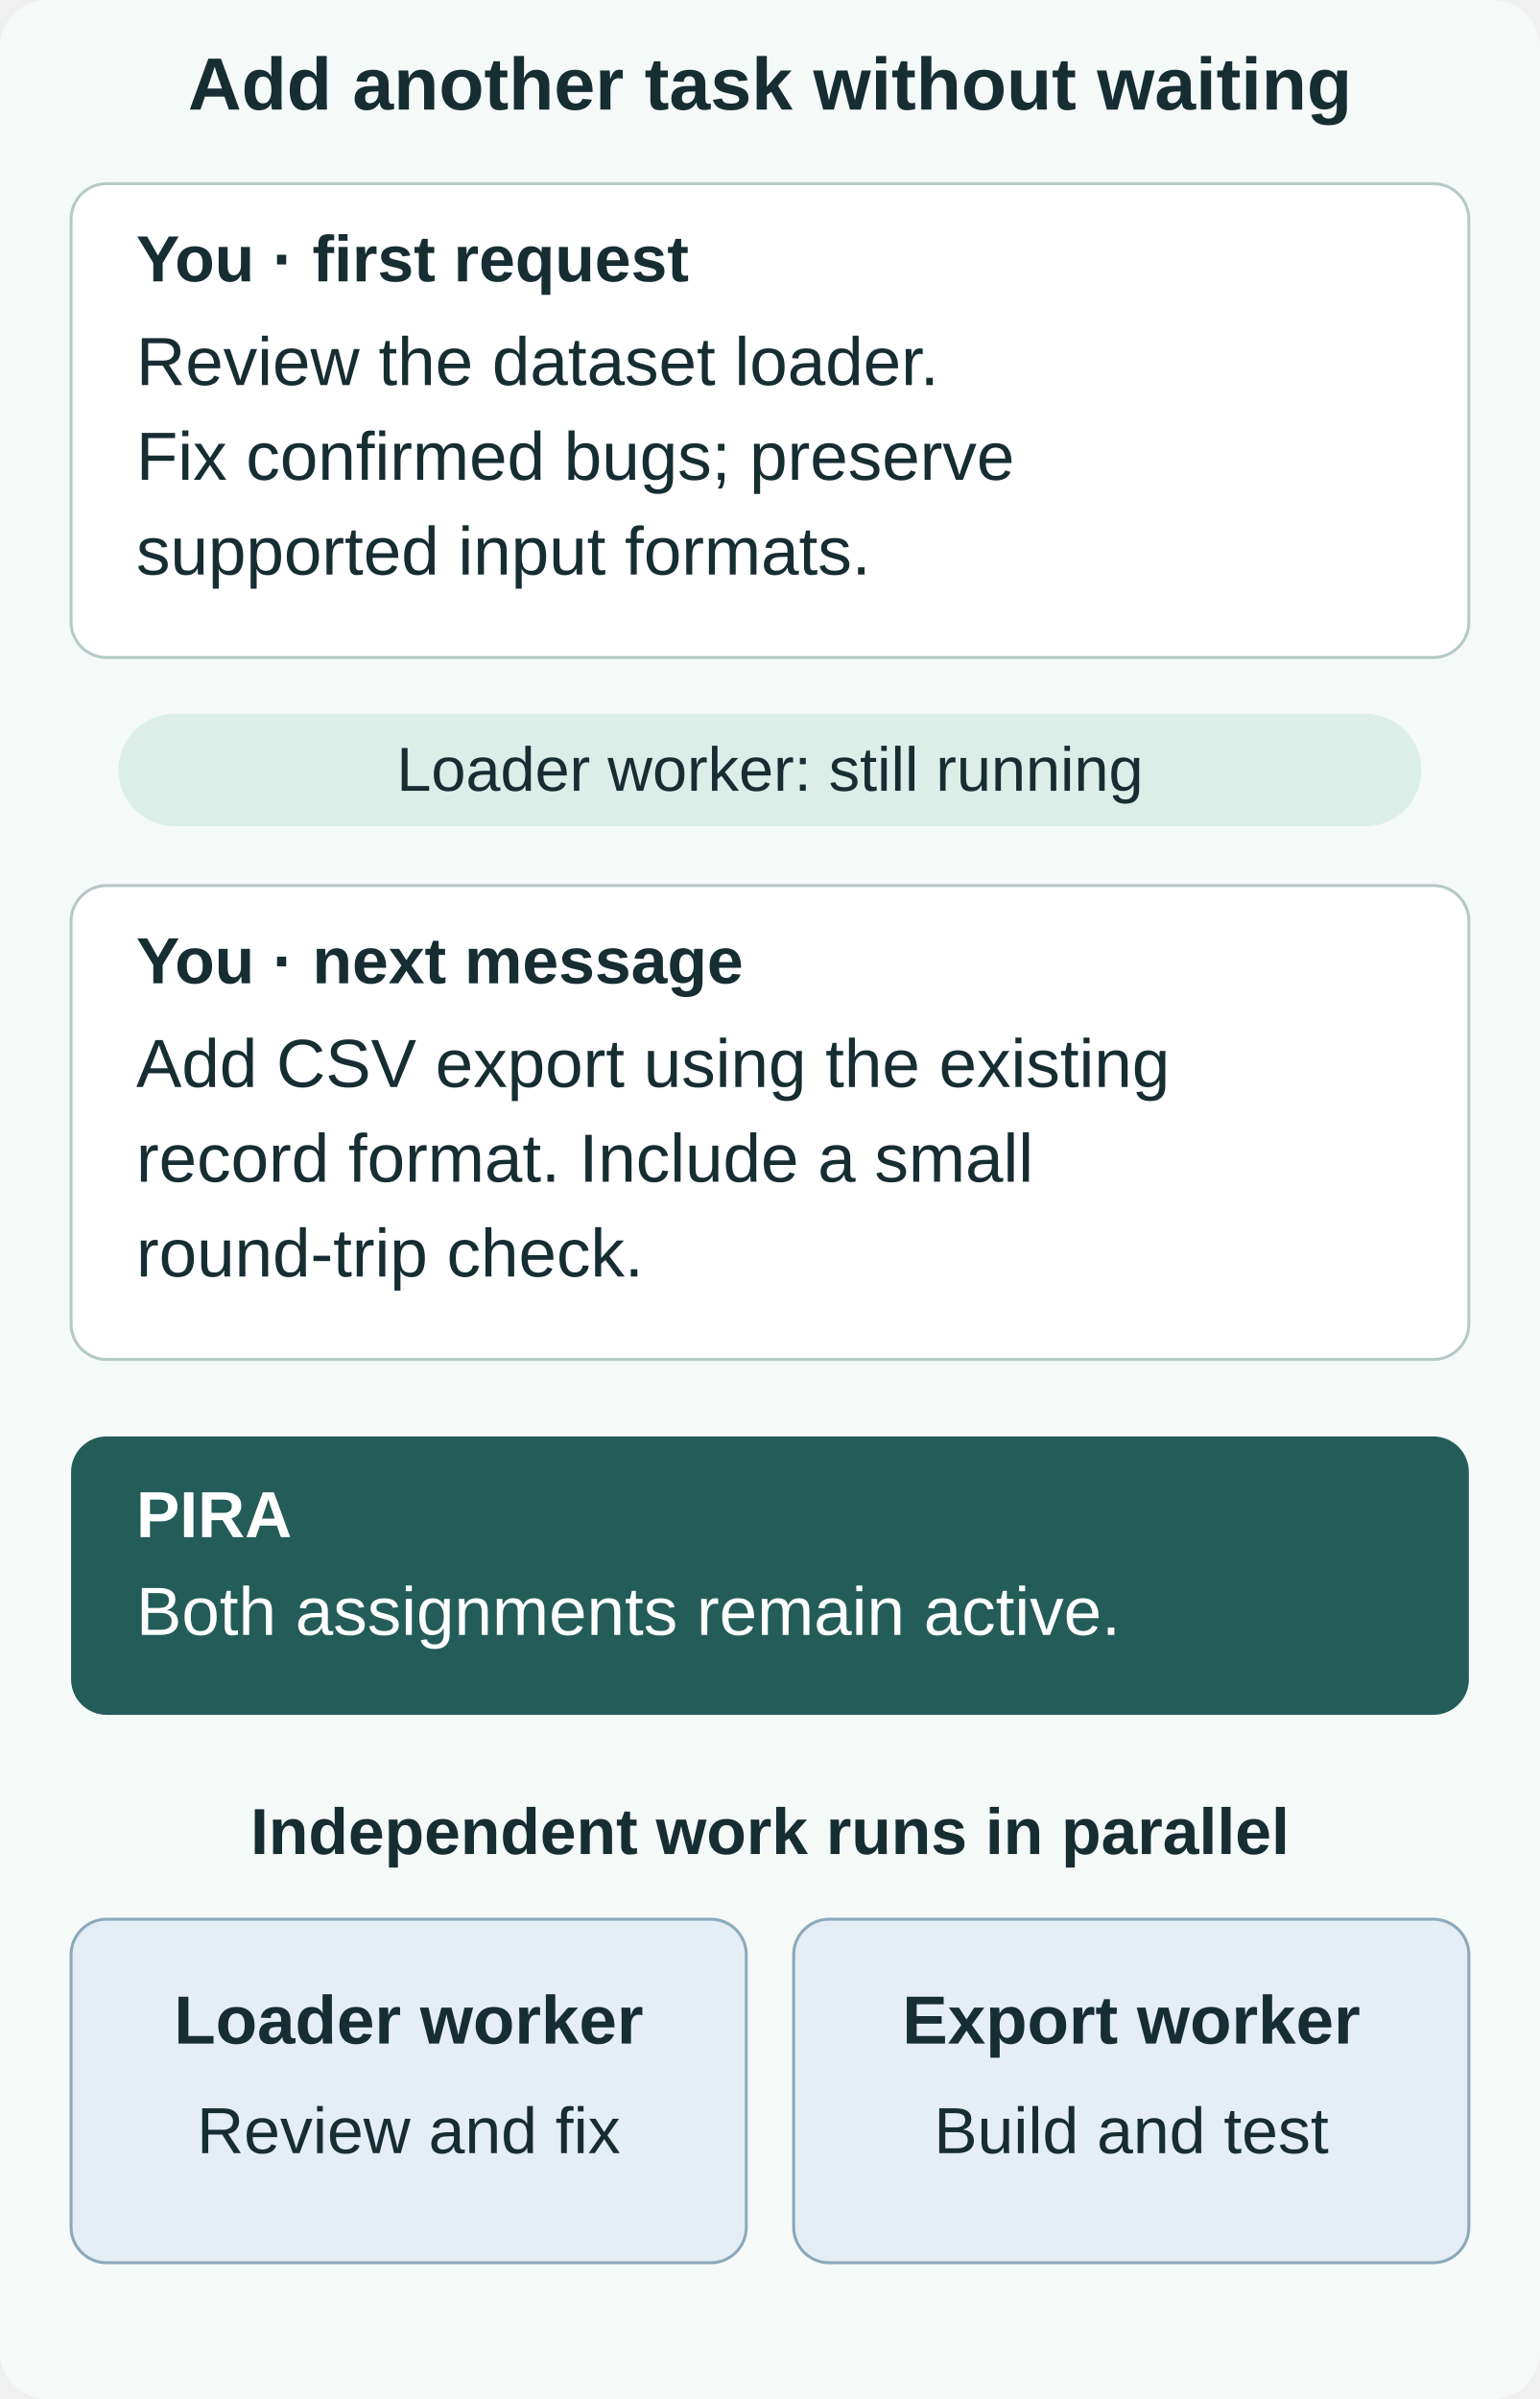
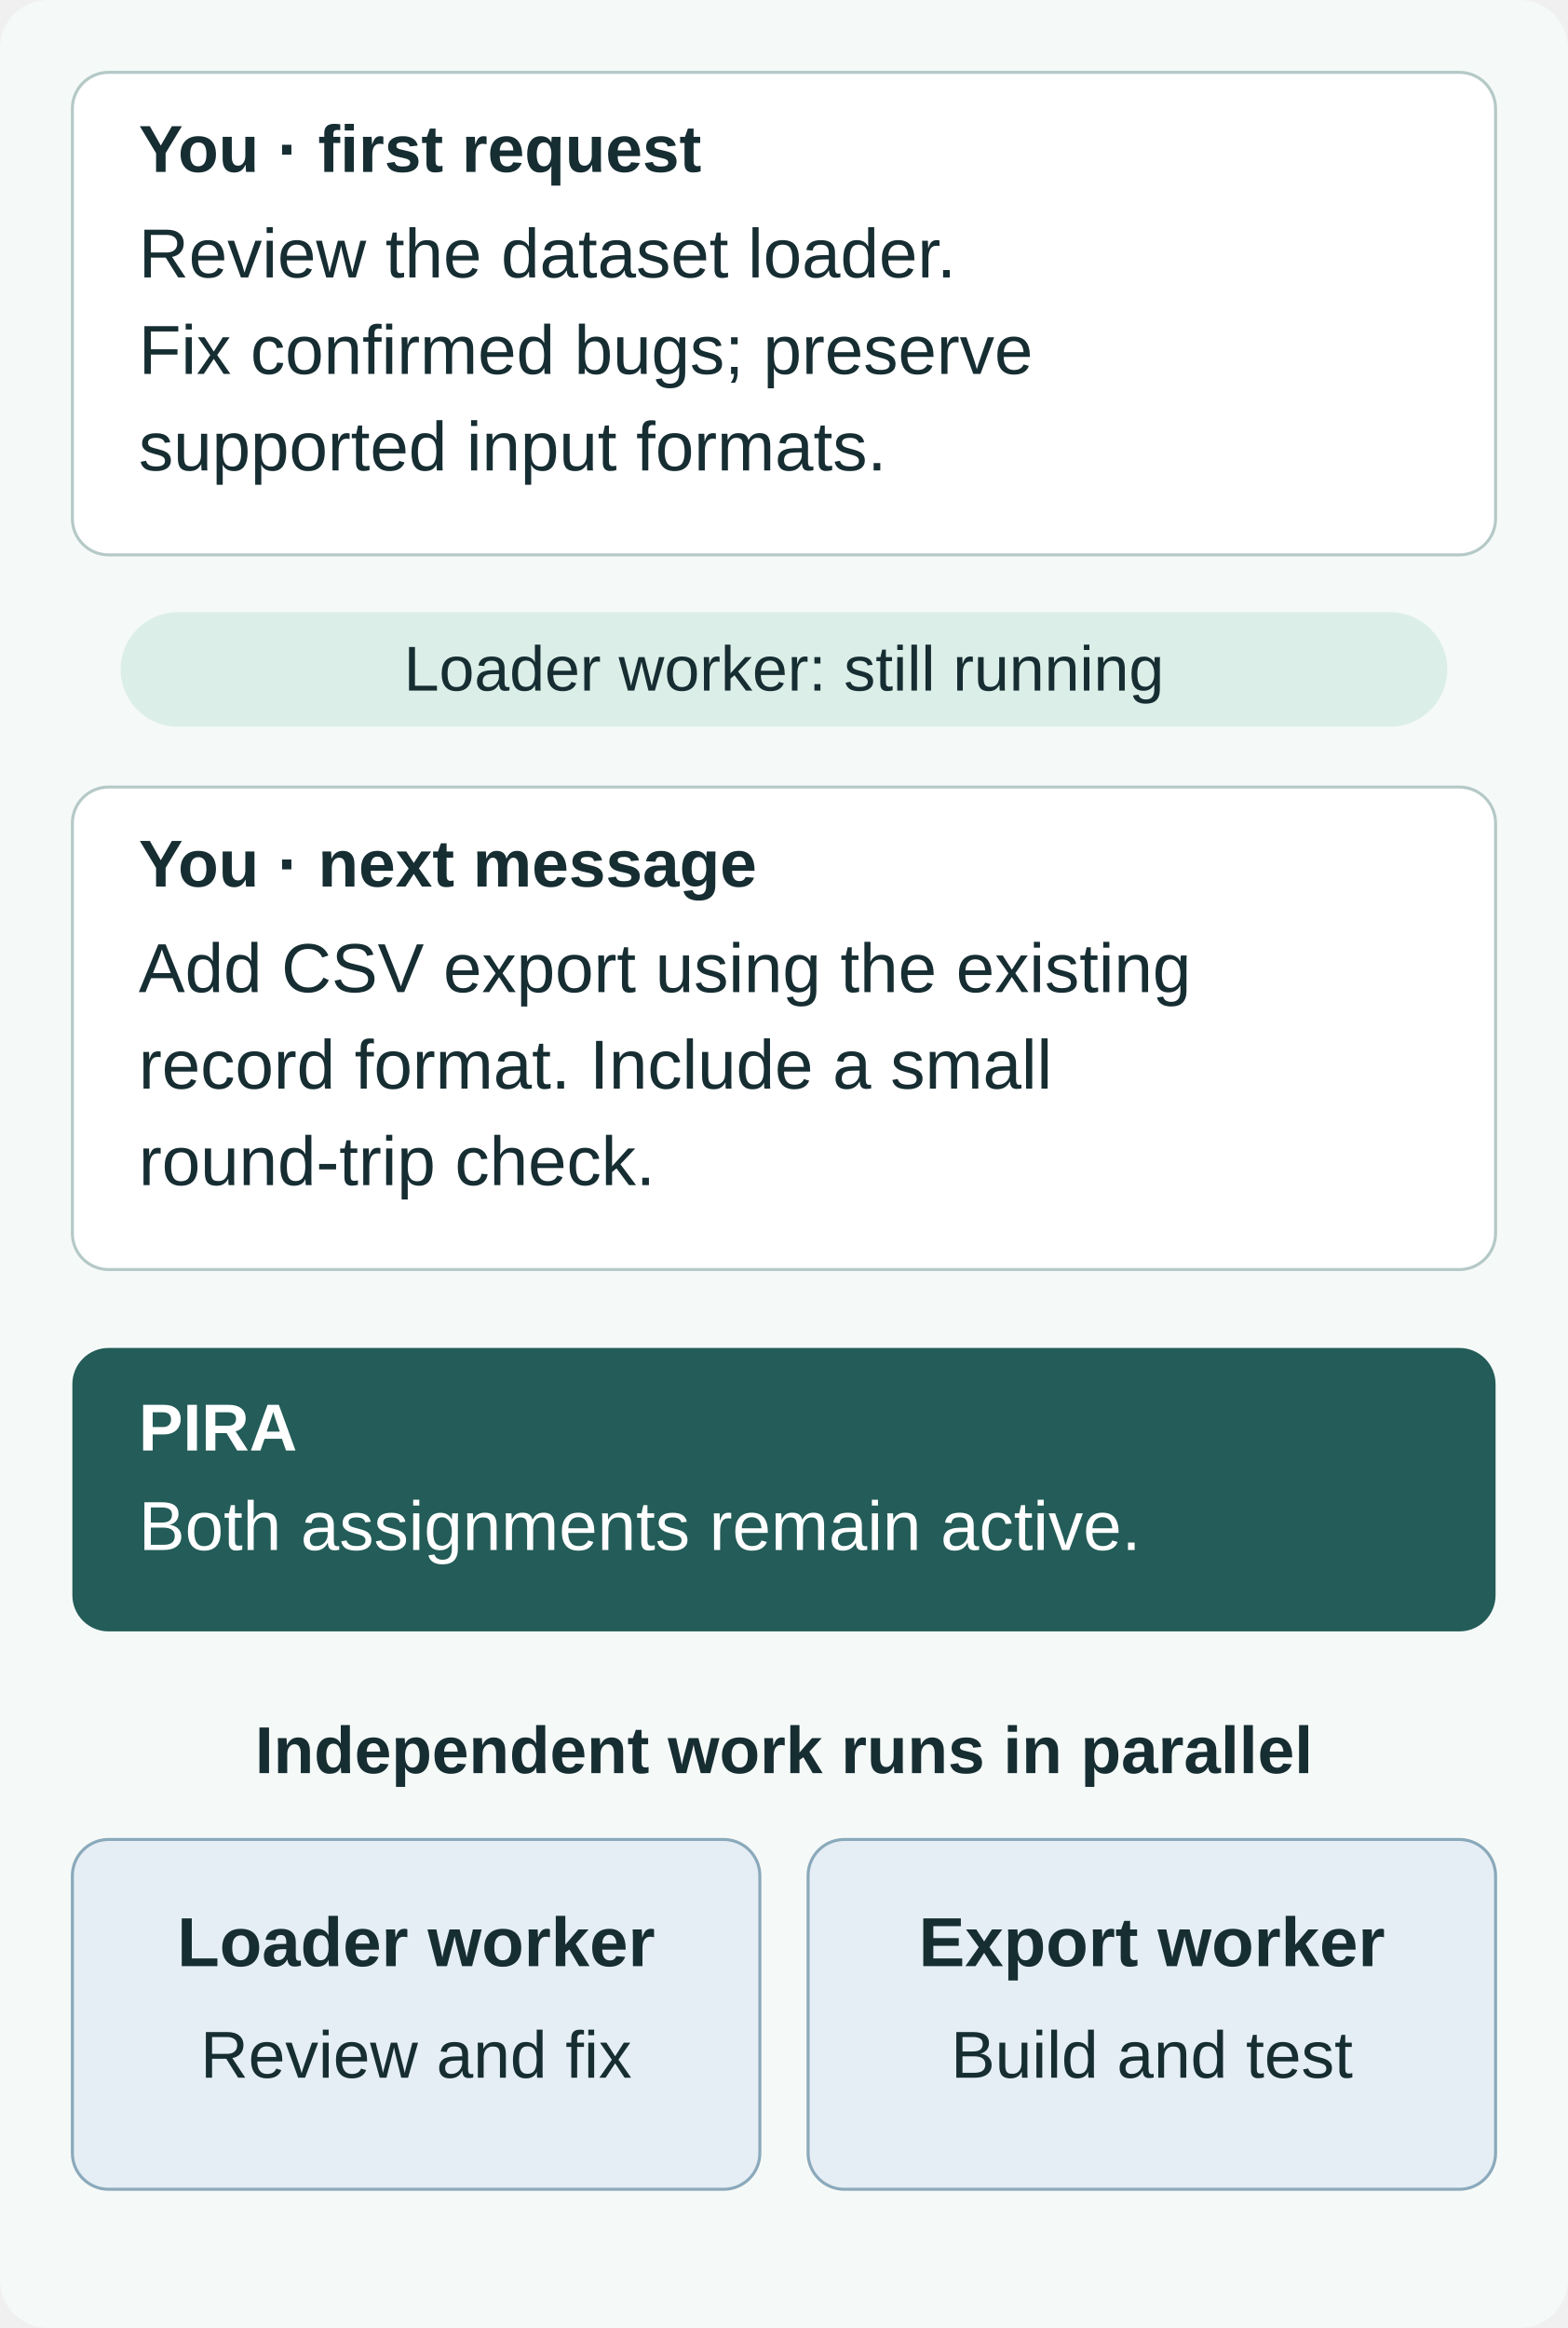
- <svg xmlns="http://www.w3.org/2000/svg" width="520" height="810" viewBox="0 0 520 810" role="img" aria-labelledby="title desc">
-   <rect width="520" height="810" rx="16" fill="#f5faf8" />
-   <g font-family="Arial, sans-serif" fill="#162d32">
-     <text x="260" y="37" text-anchor="middle" font-size="25" font-weight="700">Add another task without waiting</text>
+ <svg xmlns="http://www.w3.org/2000/svg" width="520" height="772" viewBox="0 0 520 772" role="img" aria-labelledby="title desc">
+   <rect width="520" height="772" rx="16" fill="#f5faf8" />
+   <g transform="translate(0,-38)" font-family="Arial, sans-serif" fill="#162d32">
    <rect x="24" y="62" width="472" height="160" rx="12" fill="#fff" stroke="#b5c9c7" />
    <text x="46" y="95" font-size="22" font-weight="700">You · first request</text>
    <text x="46" y="130" font-size="23">Review the dataset loader.</text>
    <text x="46" y="162" font-size="23">Fix confirmed bugs; preserve</text>
    <text x="46" y="194" font-size="23">supported input formats.</text>
    <rect x="40" y="241" width="440" height="38" rx="19" fill="#dceee8" />
    <text x="260" y="267" text-anchor="middle" font-size="21" fill="#162d32">Loader worker: still running</text>
    <rect x="24" y="299" width="472" height="160" rx="12" fill="#fff" stroke="#b5c9c7" />
    <text x="46" y="332" font-size="22" font-weight="700">You · next message</text>
    <text x="46" y="367" font-size="23">Add CSV export using the existing</text>
    <text x="46" y="399" font-size="23">record format. Include a small</text>
    <text x="46" y="431" font-size="23">round-trip check.</text>
    <rect x="24" y="485" width="472" height="94" rx="12" fill="#235c58" />
    <text x="46" y="519" font-size="22" font-weight="700" fill="#fff">PIRA</text>
    <text x="46" y="552" font-size="23" fill="#fff">Both assignments remain active.</text>
    <text x="260" y="626" text-anchor="middle" font-size="22" font-weight="700">Independent work runs in parallel</text>
    <rect x="24" y="648" width="228" height="116" rx="12" fill="#e4eef4" stroke="#8ba9bb" />
    <rect x="268" y="648" width="228" height="116" rx="12" fill="#e4eef4" stroke="#8ba9bb" />
    <text x="138" y="690" text-anchor="middle" font-size="23" font-weight="700">Loader worker</text>
    <text x="138" y="727" text-anchor="middle" font-size="22">Review and fix</text>
    <text x="382" y="690" text-anchor="middle" font-size="23" font-weight="700">Export worker</text>
    <text x="382" y="727" text-anchor="middle" font-size="22">Build and test</text>
  </g>
</svg>
